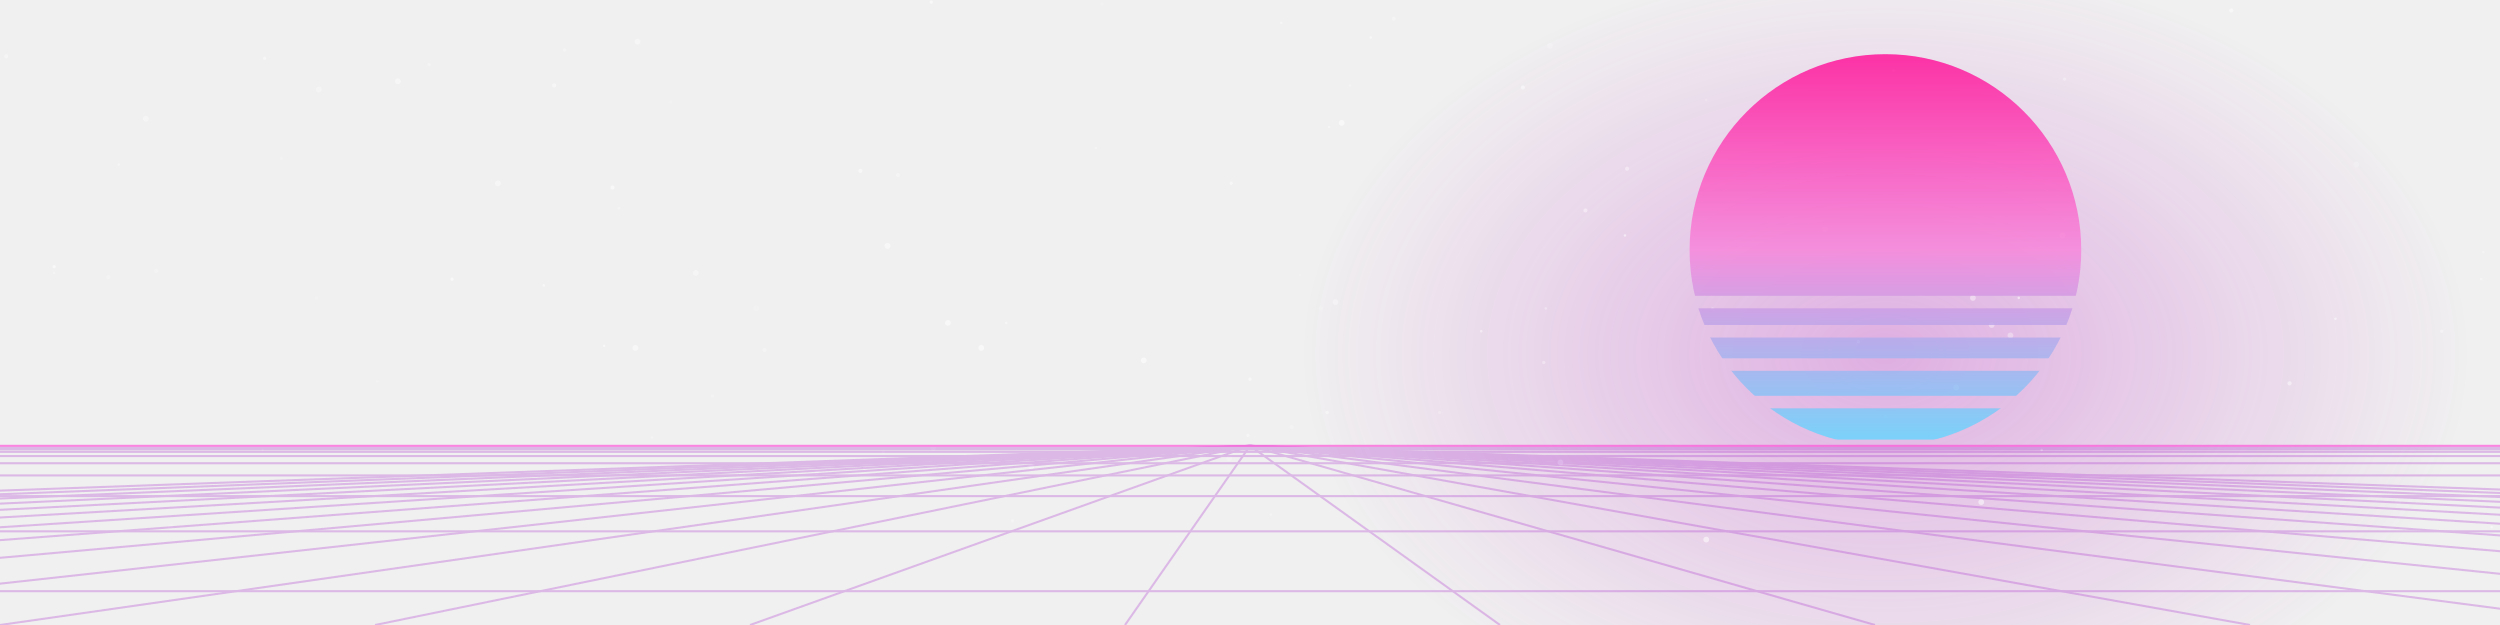
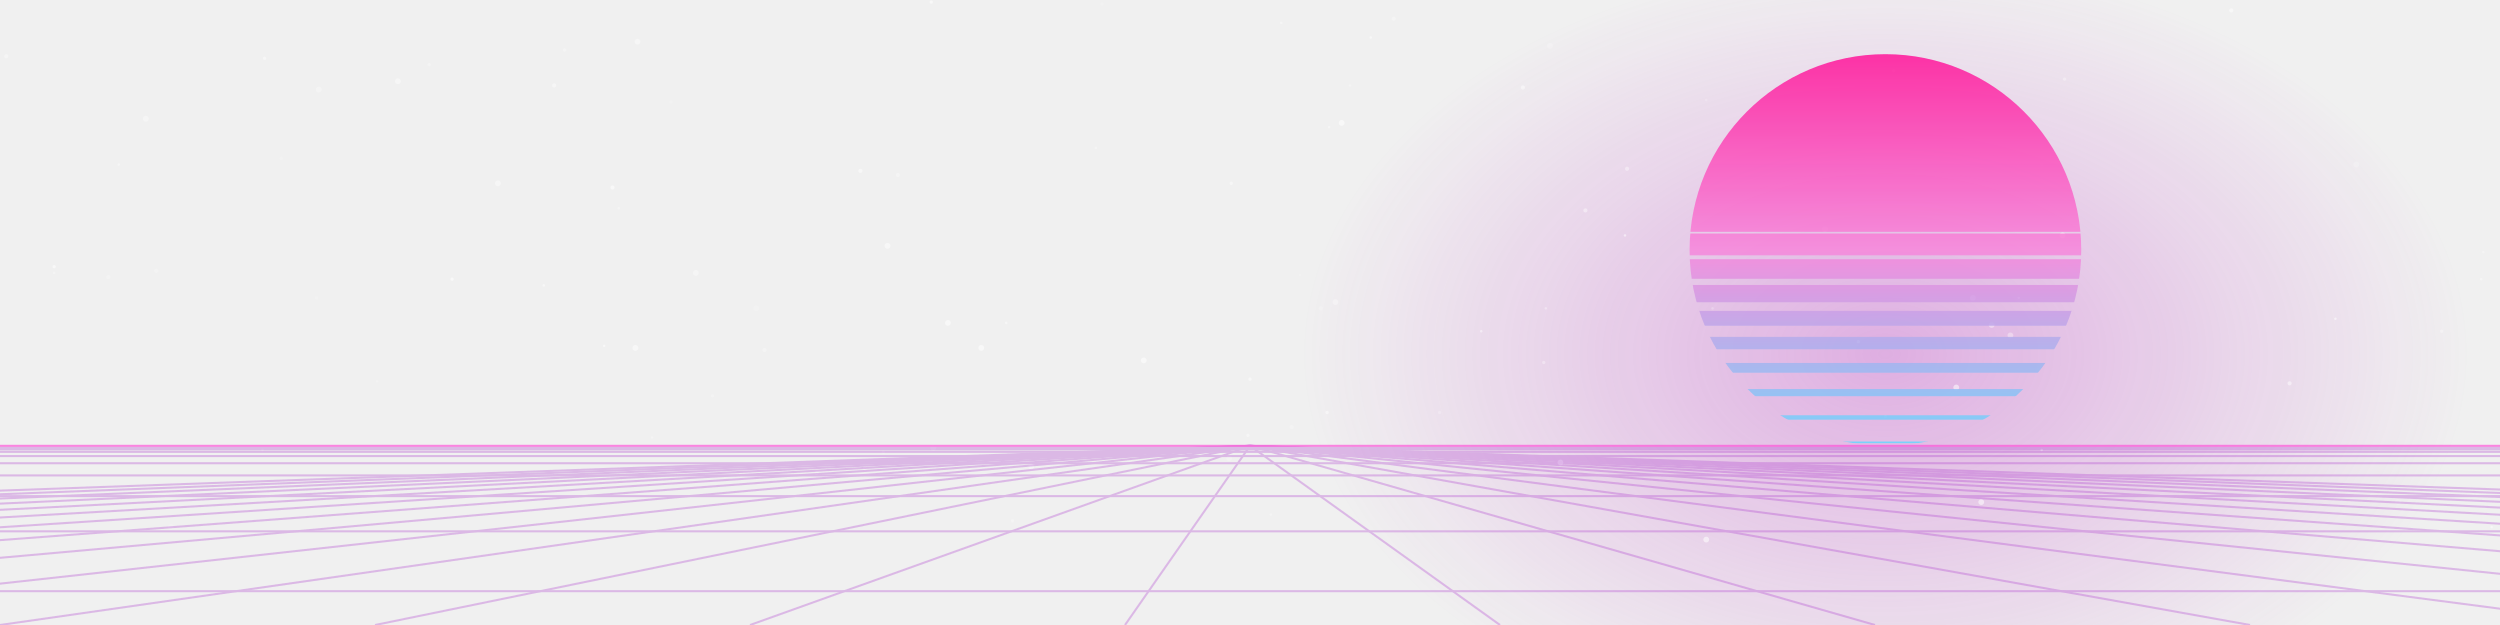
<svg xmlns="http://www.w3.org/2000/svg" width="1200" height="300" viewBox="0 0 1200 300">
  <defs>
    <linearGradient id="sun" x2="0" y2="1">
-       <stop stop-color="#ff1499" />
-       <stop offset=".5" stop-color="#f786db" />
-       <stop offset="1" stop-color="#63d8ff" />
+       <stop stop-color="#ff1499" class="sun-top" />
+       <stop offset=".5" stop-color="#f786db" class="sun-middle" />
+       <stop offset="1" stop-color="#63d8ff" class="sun-bottom" />
    </linearGradient>
    <radialGradient id="glow">
      <stop stop-color="#b716c1" stop-opacity=".3" />
      <stop offset="1" stop-color="#b716c1" stop-opacity="0" />
    </radialGradient>
-     <mask id="stripes">
+     <mask id="stripes" maskUnits="userSpaceOnUse" x="800" y="20" width="210" height="200">
      <rect width="1200" height="300" fill="white" />
-       <path d="M0 145H1200M0 159H1200M0 175H1200M0 193H1200M0 214H1200" stroke="black" stroke-width="6" />
+       <rect class="sun-gap" x="800" y="0" width="210" height="11" fill="black" style="animation-delay:-0s;transform:translateY(224.000px) scaleY(1.2)" />
+       <rect class="sun-gap" x="800" y="0" width="210" height="11" fill="black" style="animation-delay:-2.727s;transform:translateY(212.727px) scaleY(1.0754)" />
+       <rect class="sun-gap" x="800" y="0" width="210" height="11" fill="black" style="animation-delay:-5.455s;transform:translateY(201.455px) scaleY(0.9527)" />
+       <rect class="sun-gap" x="800" y="0" width="210" height="11" fill="black" style="animation-delay:-8.182s;transform:translateY(190.182px) scaleY(0.832)" />
+       <rect class="sun-gap" x="800" y="0" width="210" height="11" fill="black" style="animation-delay:-10.909s;transform:translateY(178.909px) scaleY(0.7136)" />
+       <rect class="sun-gap" x="800" y="0" width="210" height="11" fill="black" style="animation-delay:-13.636s;transform:translateY(167.636px) scaleY(0.5977)" />
+       <rect class="sun-gap" x="800" y="0" width="210" height="11" fill="black" style="animation-delay:-16.364s;transform:translateY(156.364px) scaleY(0.4846)" />
+       <rect class="sun-gap" x="800" y="0" width="210" height="11" fill="black" style="animation-delay:-19.091s;transform:translateY(145.091px) scaleY(0.3749)" />
+       <rect class="sun-gap" x="800" y="0" width="210" height="11" fill="black" style="animation-delay:-21.818s;transform:translateY(133.818px) scaleY(0.2693)" />
+       <rect class="sun-gap" x="800" y="0" width="210" height="11" fill="black" style="animation-delay:-24.546s;transform:translateY(122.545px) scaleY(0.169)" />
+       <rect class="sun-gap" x="800" y="0" width="210" height="11" fill="black" style="animation-delay:-27.273s;transform:translateY(111.273px) scaleY(0.0761)" />
    </mask>
  </defs>
  <style>
.star{animation:twinkle 7s ease-in-out infinite alternate}.star:nth-of-type(3n){animation-delay:-3s;animation-duration:9s}.star:nth-of-type(3n+1){animation-delay:-6s}
.glow{animation:breathe 10s ease-in-out infinite alternate}
.grid-travel{animation:travel 5s linear infinite;transform-origin:0 0}
@keyframes twinkle{from{opacity:.18}to{opacity:.65}}
@keyframes breathe{from{opacity:.45}to{opacity:1}}
@keyframes travel{from{transform:scaleY(1)}to{transform:scaleY(1.7)}}
- @media(prefers-reduced-motion:reduce){.star,.glow,.grid-travel{animation:none}}
+ 
+ 
+ /* Transparent gaps rise through the lower sun, thinning as they ascend.
+    Their reset occurs beyond the disc or at zero thickness. */
+ .sun-gap{animation:sun-ripple 30s linear infinite;transform-origin:0 0}
+ @keyframes sun-ripple{
+   0%{transform:translateY(224px) scaleY(1.2)}
+   25%{transform:translateY(193px) scaleY(.86)}
+   50%{transform:translateY(162px) scaleY(.53)}
+   75%{transform:translateY(131px) scaleY(.23)}
+   100%{transform:translateY(100px) scaleY(0)}
+ }
+ .sun-top{animation:sun-top-hue 24s ease-in-out infinite}
+ .sun-middle{animation:sun-middle-hue 24s ease-in-out infinite}
+ .sun-bottom{animation:sun-bottom-hue 24s ease-in-out infinite}
+ @keyframes sun-top-hue{0%,100%{stop-color:#ff1499}45%{stop-color:#ff626e}75%{stop-color:#ed36cc}}
+ @keyframes sun-middle-hue{0%,100%{stop-color:#f786db}45%{stop-color:#dba8ea}75%{stop-color:#b8a0f4}}
+ @keyframes sun-bottom-hue{0%,100%{stop-color:#63edfa}45%{stop-color:#9696ff}75%{stop-color:#79d8ff}}
+ @media(prefers-reduced-motion:reduce){.star,.glow,.grid-travel,.sun-gap,.sun-top,.sun-middle,.sun-bottom{animation:none}}
</style>
  <ellipse cx="905" cy="170" rx="280" ry="190" fill="url(#glow)" class="glow" />
  <circle cx="483" cy="155" r="0.6" fill="white" opacity="0.43" class="star" />
  <circle cx="980" cy="79" r="0.6" fill="white" opacity="0.15" class="star" />
  <circle cx="822" cy="148" r="0.6" fill="white" opacity="0.22" class="star" />
  <circle cx="1099" cy="184" r="1" fill="white" opacity="0.46" class="star" />
  <circle cx="217" cy="134" r="0.8" fill="white" opacity="0.53" class="star" />
  <circle cx="52" cy="133" r="1" fill="white" opacity="0.20" class="star" />
  <circle cx="634" cy="148" r="1" fill="white" opacity="0.16" class="star" />
  <circle cx="691" cy="198" r="0.8" fill="white" opacity="0.20" class="star" />
  <circle cx="969" cy="143" r="0.6" fill="white" opacity="0.53" class="star" />
  <circle cx="1121" cy="153" r="0.6" fill="white" opacity="0.51" class="star" />
  <circle cx="1172" cy="159" r="0.8" fill="white" opacity="0.30" class="star" />
  <circle cx="590" cy="220" r="1.4" fill="white" opacity="0.19" class="star" />
  <circle cx="624" cy="132" r="0.6" fill="white" opacity="0.15" class="star" />
  <circle cx="947" cy="143" r="1.4" fill="white" opacity="0.42" class="star" />
  <circle cx="297" cy="100" r="0.6" fill="white" opacity="0.30" class="star" />
  <circle cx="415" cy="225" r="1" fill="white" opacity="0.20" class="star" />
  <circle cx="892" cy="164" r="0.8" fill="white" opacity="0.51" class="star" />
  <circle cx="206" cy="31" r="0.8" fill="white" opacity="0.24" class="star" />
  <circle cx="1192" cy="121" r="0.6" fill="white" opacity="0.26" class="star" />
  <circle cx="363" cy="148" r="1.4" fill="white" opacity="0.13" class="star" />
  <circle cx="731" cy="42" r="1" fill="white" opacity="0.44" class="star" />
  <circle cx="669" cy="9" r="1" fill="white" opacity="0.24" class="star" />
  <circle cx="313" cy="210" r="0.6" fill="white" opacity="0.25" class="star" />
  <circle cx="392" cy="227" r="1" fill="white" opacity="0.18" class="star" />
  <circle cx="781" cy="81" r="1" fill="white" opacity="0.37" class="star" />
  <circle cx="744" cy="22" r="1.4" fill="white" opacity="0.19" class="star" />
  <circle cx="742" cy="148" r="0.6" fill="white" opacity="0.31" class="star" />
  <circle cx="424" cy="217" r="0.8" fill="white" opacity="0.17" class="star" />
  <circle cx="127" cy="28" r="0.8" fill="white" opacity="0.38" class="star" />
  <circle cx="306" cy="20" r="1.4" fill="white" opacity="0.37" class="star" />
  <circle cx="658" cy="18" r="0.6" fill="white" opacity="0.48" class="star" />
  <circle cx="599" cy="209" r="0.8" fill="white" opacity="0.33" class="star" />
  <circle cx="495" cy="224" r="1.4" fill="white" opacity="0.33" class="star" />
  <circle cx="448" cy="215" r="1.4" fill="white" opacity="0.23" class="star" />
  <circle cx="876" cy="110" r="1.4" fill="white" opacity="0.20" class="star" />
  <circle cx="75" cy="130" r="1" fill="white" opacity="0.22" class="star" />
  <circle cx="426" cy="118" r="1.4" fill="white" opacity="0.49" class="star" />
  <circle cx="290" cy="166" r="0.6" fill="white" opacity="0.50" class="star" />
  <circle cx="644" cy="59" r="1.4" fill="white" opacity="0.53" class="star" />
  <circle cx="82" cy="253" r="1.4" fill="white" opacity="0.16" class="star" />
  <circle cx="431" cy="84" r="1" fill="white" opacity="0.25" class="star" />
  <circle cx="965" cy="161" r="1.4" fill="white" opacity="0.35" class="star" />
  <circle cx="549" cy="173" r="1.4" fill="white" opacity="0.53" class="star" />
  <circle cx="152" cy="143" r="0.8" fill="white" opacity="0.14" class="star" />
  <circle cx="261" cy="137" r="0.6" fill="white" opacity="0.49" class="star" />
  <circle cx="951" cy="241" r="1.4" fill="white" opacity="0.52" class="star" />
  <circle cx="447" cy="1" r="0.8" fill="white" opacity="0.52" class="star" />
  <circle cx="26" cy="131" r="0.6" fill="white" opacity="0.29" class="star" />
  <circle cx="780" cy="113" r="0.6" fill="white" opacity="0.50" class="star" />
  <circle cx="413" cy="82" r="1" fill="white" opacity="0.47" class="star" />
  <circle cx="1151" cy="241" r="1.4" fill="white" opacity="0.13" class="star" />
  <circle cx="70" cy="57" r="1.4" fill="white" opacity="0.36" class="star" />
  <circle cx="526" cy="71" r="0.6" fill="white" opacity="0.28" class="star" />
  <circle cx="1071" cy="5" r="1" fill="white" opacity="0.48" class="star" />
  <circle cx="153" cy="43" r="1.4" fill="white" opacity="0.28" class="star" />
  <circle cx="637" cy="198" r="0.8" fill="white" opacity="0.45" class="star" />
  <circle cx="819" cy="48" r="0.6" fill="white" opacity="0.17" class="star" />
  <circle cx="749" cy="222" r="1.4" fill="white" opacity="0.49" class="star" />
  <circle cx="909" cy="34" r="0.8" fill="white" opacity="0.39" class="star" />
  <circle cx="980" cy="216" r="0.6" fill="white" opacity="0.46" class="star" />
  <circle cx="342" cy="190" r="0.8" fill="white" opacity="0.20" class="star" />
  <circle cx="305" cy="167" r="1.4" fill="white" opacity="0.49" class="star" />
  <circle cx="529" cy="2" r="0.8" fill="white" opacity="0.12" class="star" />
  <circle cx="638" cy="61" r="0.6" fill="white" opacity="0.33" class="star" />
  <circle cx="991" cy="38" r="0.8" fill="white" opacity="0.30" class="star" />
  <circle cx="600" cy="182" r="0.8" fill="white" opacity="0.45" class="star" />
  <circle cx="3" cy="27" r="1" fill="white" opacity="0.35" class="star" />
  <circle cx="956" cy="156" r="1.4" fill="white" opacity="0.38" class="star" />
  <circle cx="905" cy="200" r="0.8" fill="white" opacity="0.23" class="star" />
  <circle cx="741" cy="174" r="0.8" fill="white" opacity="0.31" class="star" />
  <circle cx="294" cy="90" r="1" fill="white" opacity="0.51" class="star" />
  <circle cx="761" cy="101" r="1" fill="white" opacity="0.41" class="star" />
  <circle cx="191" cy="39" r="1.4" fill="white" opacity="0.40" class="star" />
  <circle cx="367" cy="168" r="1" fill="white" opacity="0.26" class="star" />
  <circle cx="615" cy="11" r="0.6" fill="white" opacity="0.35" class="star" />
  <circle cx="181" cy="183" r="0.6" fill="white" opacity="0.19" class="star" />
  <circle cx="1196" cy="253" r="0.6" fill="white" opacity="0.45" class="star" />
  <circle cx="239" cy="88" r="1.4" fill="white" opacity="0.41" class="star" />
  <circle cx="455" cy="155" r="1.4" fill="white" opacity="0.50" class="star" />
  <circle cx="486" cy="250" r="0.8" fill="white" opacity="0.25" class="star" />
  <circle cx="471" cy="167" r="1.4" fill="white" opacity="0.51" class="star" />
  <circle cx="819" cy="259" r="1.4" fill="white" opacity="0.54" class="star" />
  <circle cx="641" cy="145" r="1.4" fill="white" opacity="0.30" class="star" />
  <circle cx="26" cy="128" r="0.8" fill="white" opacity="0.51" class="star" />
  <circle cx="939" cy="186" r="1.4" fill="white" opacity="0.53" class="star" />
  <circle cx="57" cy="79" r="0.6" fill="white" opacity="0.32" class="star" />
  <circle cx="711" cy="159" r="0.6" fill="white" opacity="0.44" class="star" />
  <circle cx="990" cy="113" r="1.4" fill="white" opacity="0.50" class="star" />
  <circle cx="135" cy="76" r="0.8" fill="white" opacity="0.15" class="star" />
  <circle cx="271" cy="24" r="0.8" fill="white" opacity="0.29" class="star" />
  <circle cx="1191" cy="134" r="0.6" fill="white" opacity="0.35" class="star" />
  <circle cx="322" cy="49" r="0.8" fill="white" opacity="0.13" class="star" />
  <circle cx="648" cy="41" r="0.6" fill="white" opacity="0.24" class="star" />
  <circle cx="591" cy="88" r="0.8" fill="white" opacity="0.40" class="star" />
  <circle cx="266" cy="41" r="1" fill="white" opacity="0.42" class="star" />
  <circle cx="1131" cy="79" r="1.4" fill="white" opacity="0.19" class="star" />
  <circle cx="610" cy="247" r="0.6" fill="white" opacity="0.28" class="star" />
  <circle cx="334" cy="131" r="1.4" fill="white" opacity="0.35" class="star" />
  <circle cx="620" cy="205" r="1" fill="white" opacity="0.19" class="star" />
  <circle cx="126" cy="216" r="0.6" fill="white" opacity="0.24" class="star" />
  <circle cx="905" cy="120" r="94" fill="url(#sun)" mask="url(#stripes)" opacity=".85" />
  <g stroke="#aa37cd" stroke-width="1" opacity=".3">
    <path d="M600 214 L-1800 300" />
    <path d="M600 214 L-1620 300" />
    <path d="M600 214 L-1440 300" />
    <path d="M600 214 L-1260 300" />
    <path d="M600 214 L-1080 300" />
    <path d="M600 214 L-900 300" />
    <path d="M600 214 L-720 300" />
    <path d="M600 214 L-540 300" />
    <path d="M600 214 L-360 300" />
    <path d="M600 214 L-180 300" />
    <path d="M600 214 L0 300" />
    <path d="M600 214 L180 300" />
    <path d="M600 214 L360 300" />
    <path d="M600 214 L540 300" />
    <path d="M600 214 L720 300" />
    <path d="M600 214 L900 300" />
    <path d="M600 214 L1080 300" />
    <path d="M600 214 L1260 300" />
    <path d="M600 214 L1440 300" />
    <path d="M600 214 L1620 300" />
    <path d="M600 214 L1800 300" />
    <path d="M600 214 L1980 300" />
    <path d="M600 214 L2160 300" />
    <path d="M600 214 L2340 300" />
    <path d="M600 214 L2520 300" />
    <path d="M600 214 L2700 300" />
    <path d="M600 214 L2880 300" />
    <path d="M600 214 L3060 300" />
    <g transform="translate(0 214)">
      <g class="grid-travel">
        <path d="M0 1.000H1200" />
        <path d="M0 1.700H1200" />
        <path d="M0 2.890H1200" />
        <path d="M0 4.913H1200" />
        <path d="M0 8.352H1200" />
        <path d="M0 14.199H1200" />
        <path d="M0 24.138H1200" />
        <path d="M0 41.034H1200" />
        <path d="M0 69.758H1200" />
        <path d="M0 118.588H1200" />
      </g>
    </g>
  </g>
  <path d="M0 214H1200" stroke="#ff4ad7" opacity=".65" />
</svg>
